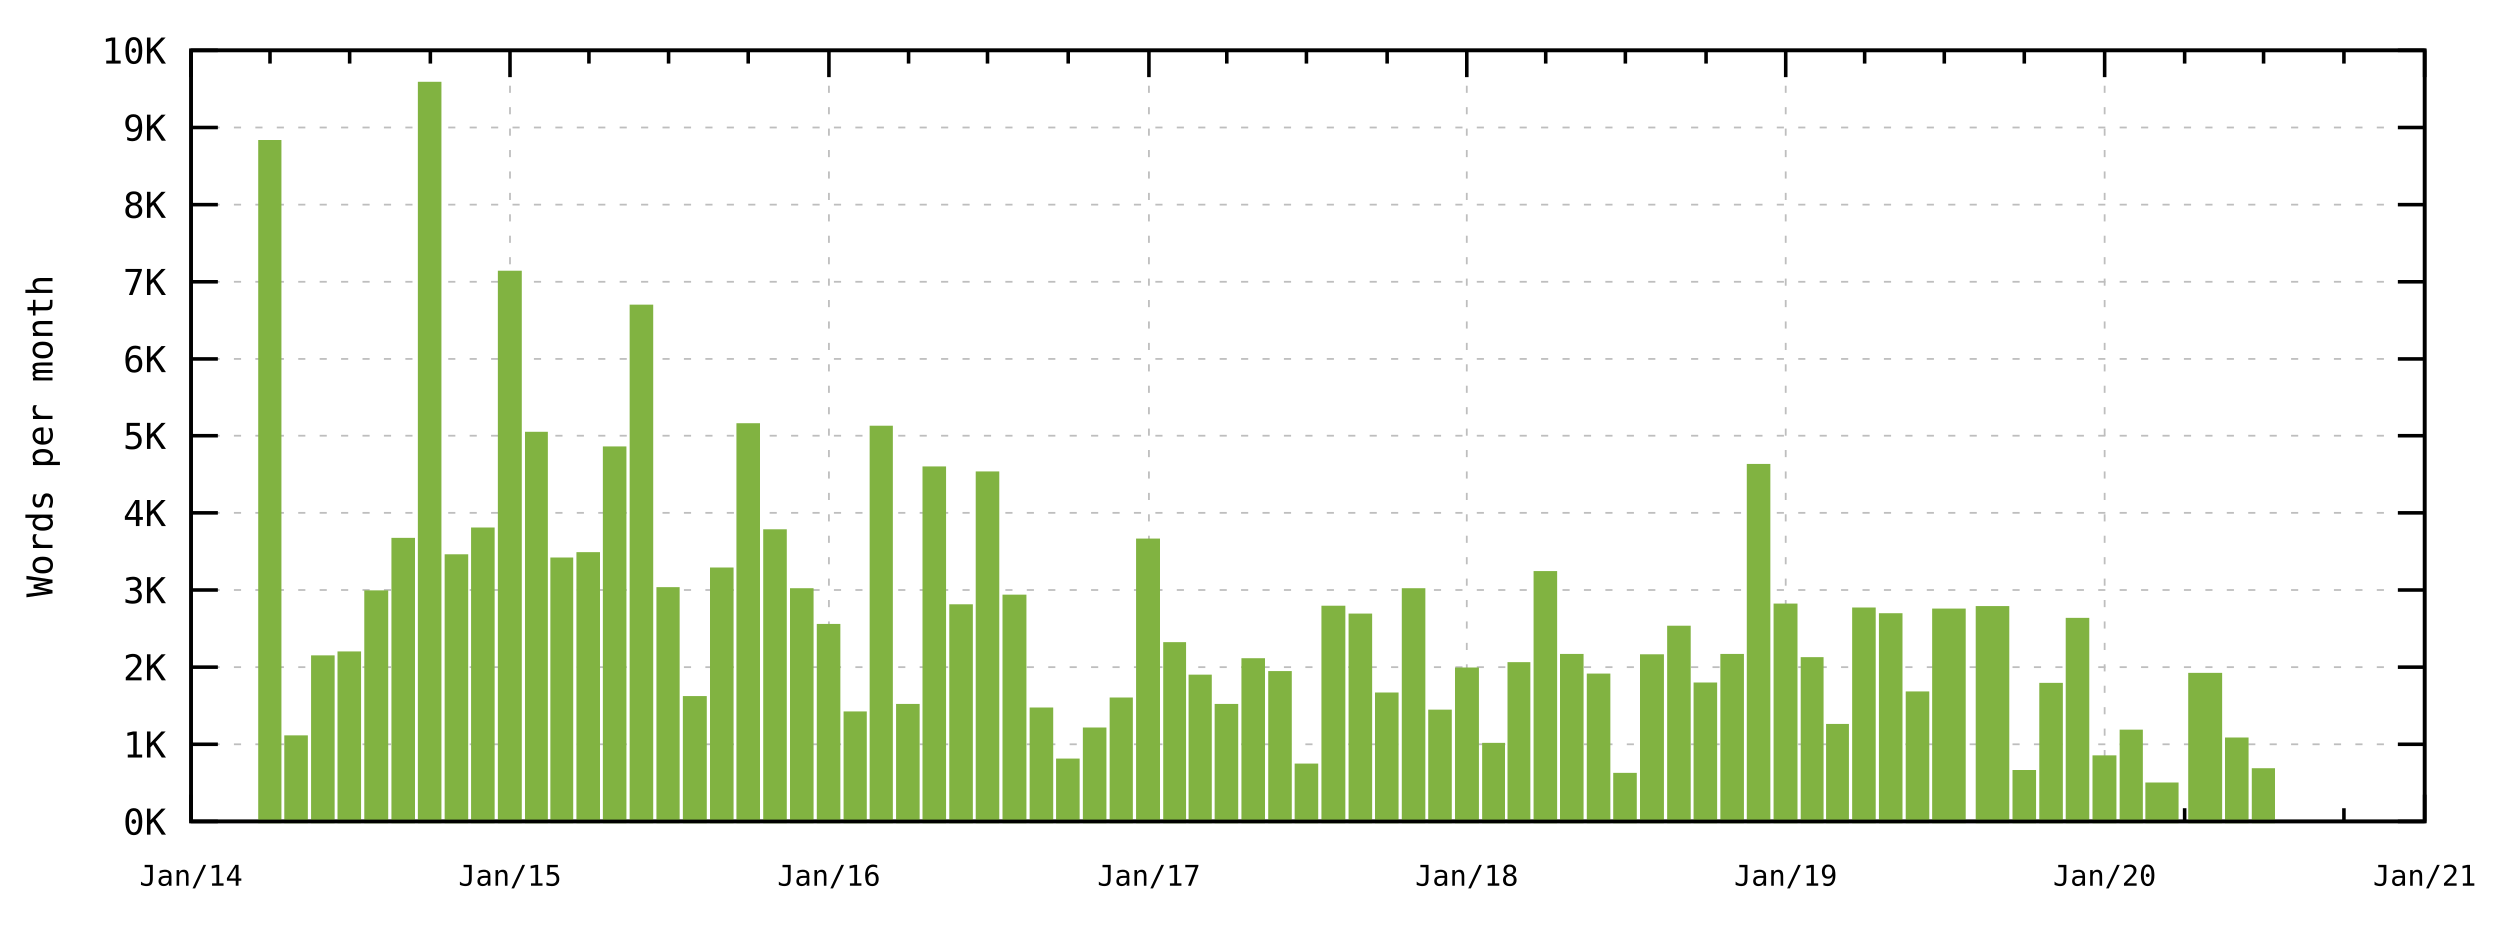
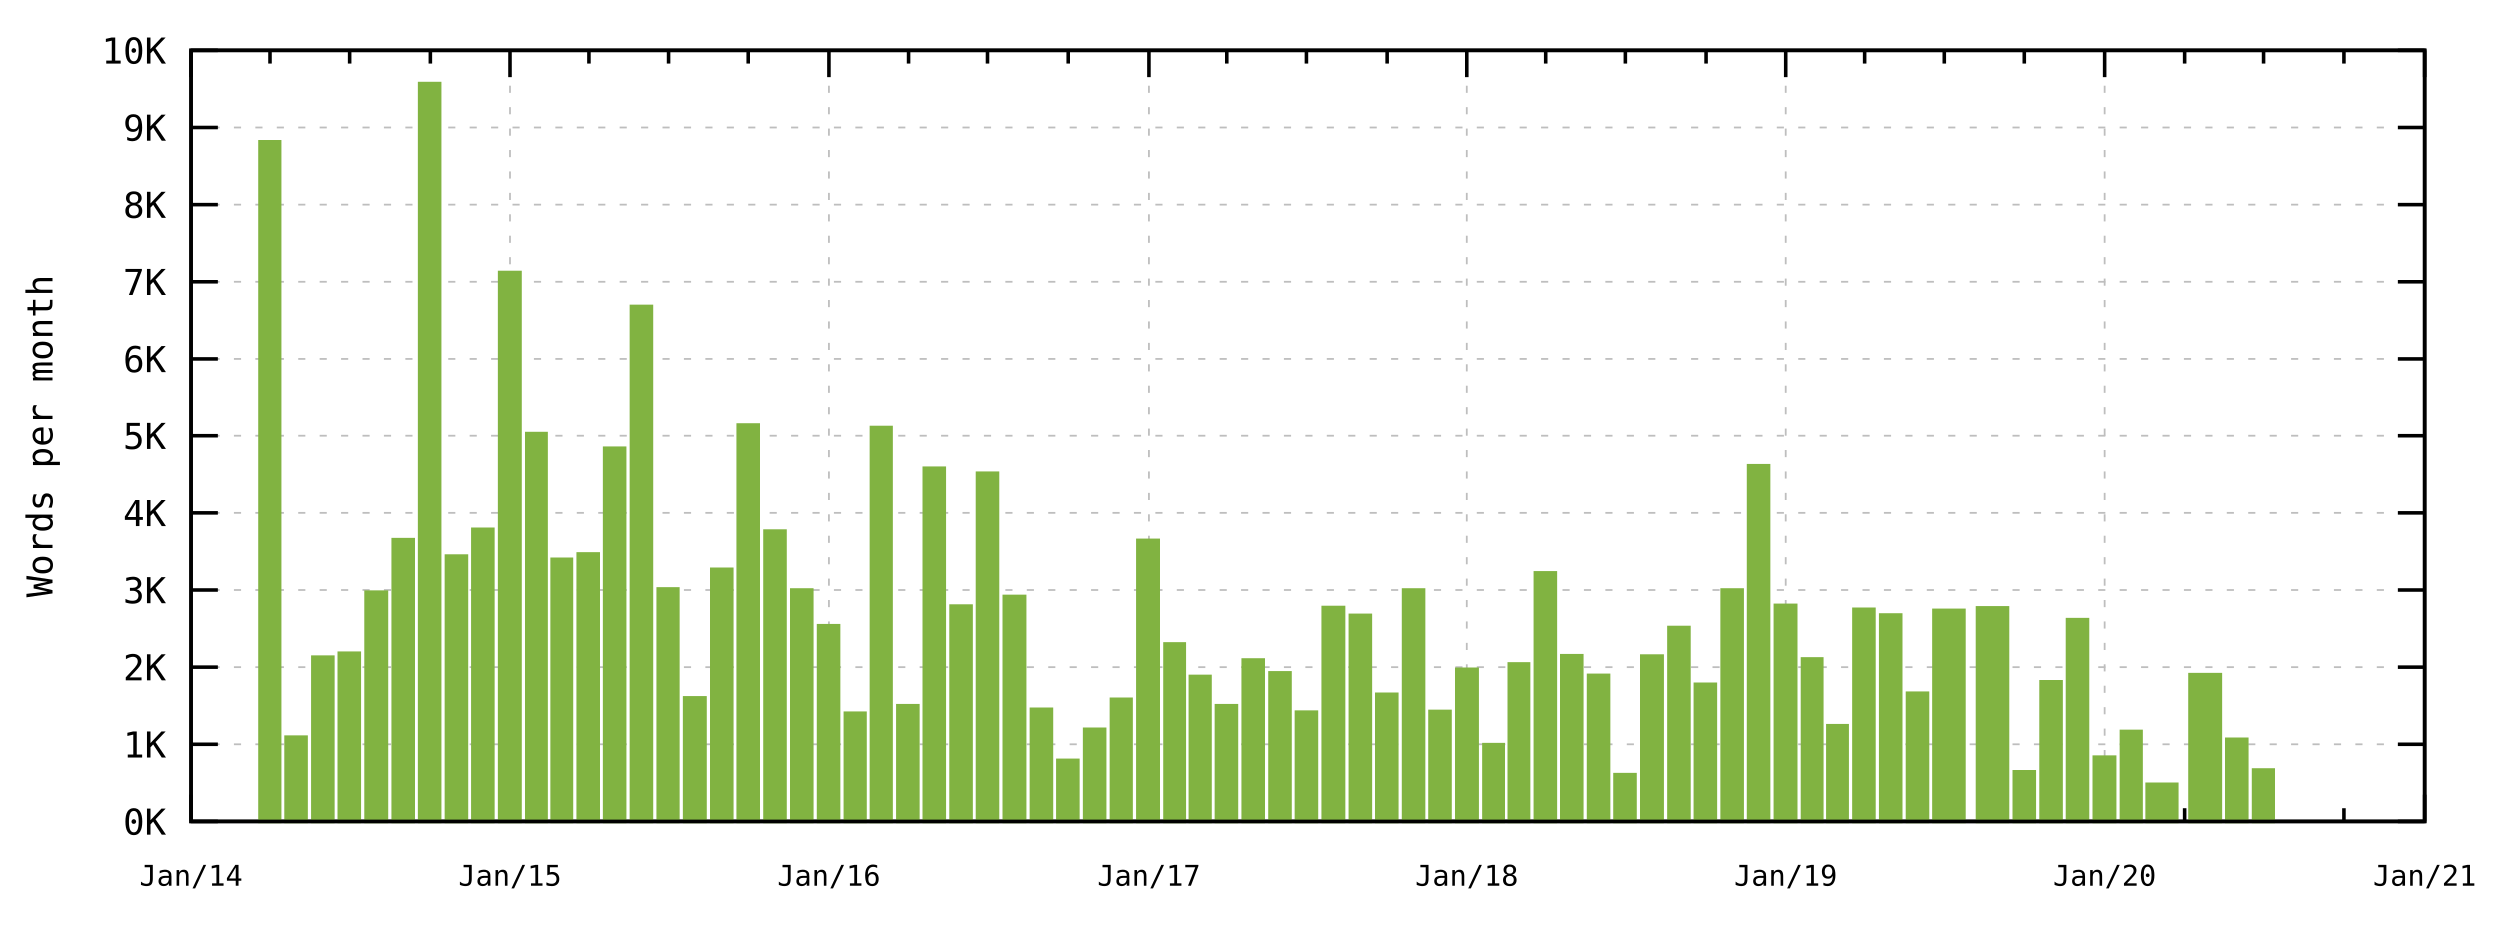
<svg xmlns="http://www.w3.org/2000/svg" xmlns:xlink="http://www.w3.org/1999/xlink" width="700" height="260" viewBox="0 0 700 260">
  <g id="gnuplot_canvas">
    <rect x="0" y="0" width="700" height="260" fill="none" />
    <defs>
      <circle id="gpDot" r="0.5" stroke-width="0.5" />
      <path id="gpPt0" stroke-width="0.267" stroke="currentColor" d="M-1,0 h2 M0,-1 v2" />
      <path id="gpPt1" stroke-width="0.267" stroke="currentColor" d="M-1,-1 L1,1 M1,-1 L-1,1" />
      <path id="gpPt2" stroke-width="0.267" stroke="currentColor" d="M-1,0 L1,0 M0,-1 L0,1 M-1,-1 L1,1 M-1,1 L1,-1" />
      <rect id="gpPt3" stroke-width="0.267" stroke="currentColor" x="-1" y="-1" width="2" height="2" />
      <rect id="gpPt4" stroke-width="0.267" stroke="currentColor" fill="currentColor" x="-1" y="-1" width="2" height="2" />
      <circle id="gpPt5" stroke-width="0.267" stroke="currentColor" cx="0" cy="0" r="1" />
      <use xlink:href="#gpPt5" id="gpPt6" fill="currentColor" stroke="none" />
      <path id="gpPt7" stroke-width="0.267" stroke="currentColor" d="M0,-1.33 L-1.33,0.67 L1.33,0.67 z" />
      <use xlink:href="#gpPt7" id="gpPt8" fill="currentColor" stroke="none" />
      <use xlink:href="#gpPt7" id="gpPt9" stroke="currentColor" transform="rotate(180)" />
      <use xlink:href="#gpPt9" id="gpPt10" fill="currentColor" stroke="none" />
      <use xlink:href="#gpPt3" id="gpPt11" stroke="currentColor" transform="rotate(45)" />
      <use xlink:href="#gpPt11" id="gpPt12" fill="currentColor" stroke="none" />
      <path id="gpPt13" stroke-width="0.267" stroke="currentColor" d="M0,1.330 L1.265,0.411 L0.782,-1.067 L-0.782,-1.076 L-1.265,0.411 z" />
      <use xlink:href="#gpPt13" id="gpPt14" fill="currentColor" stroke="none" />
      <filter id="textbox" filterUnits="objectBoundingBox" x="0" y="0" height="1" width="1">
        <feFlood flood-color="white" flood-opacity="1" result="bgnd" />
        <feComposite in="SourceGraphic" in2="bgnd" operator="atop" />
      </filter>
      <filter id="greybox" filterUnits="objectBoundingBox" x="0" y="0" height="1" width="1">
        <feFlood flood-color="lightgrey" flood-opacity="1" result="grey" />
        <feComposite in="SourceGraphic" in2="grey" operator="atop" />
      </filter>
    </defs>
    <g fill="none" color="white" stroke="currentColor" stroke-width="1.00" stroke-linecap="butt" stroke-linejoin="miter">
</g>
    <g fill="none" color="black" stroke="currentColor" stroke-width="1.00" stroke-linecap="butt" stroke-linejoin="miter">
</g>
    <g fill="none" color="black" stroke="black" stroke-width="0.50" stroke-linecap="butt" stroke-linejoin="miter">
</g>
    <g fill="none" color="gray" stroke="currentColor" stroke-width="0.50" stroke-linecap="butt" stroke-linejoin="miter">
      <path stroke="rgb(190, 190, 190)" stroke-dasharray="2,4" class="gridline" d="M53.5,230.0 L678.9,230.0  " />
    </g>
    <g fill="none" color="gray" stroke="rgb(190, 190, 190)" stroke-width="1.00" stroke-linecap="butt" stroke-linejoin="miter">
</g>
    <g fill="none" color="black" stroke="currentColor" stroke-width="1.00" stroke-linecap="butt" stroke-linejoin="miter">
      <path stroke="black" d="M53.5,230.0 L61.0,230.0 M678.9,230.0 L671.4,230.0  " />
      <g transform="translate(46.5,233.7)" stroke="none" fill="rgb(0,0,0)" font-family="monospace" font-size="10.00" text-anchor="end">
        <text>
          <tspan font-family="monospace">0K</tspan>
        </text>
      </g>
    </g>
    <g fill="none" color="black" stroke="currentColor" stroke-width="1.00" stroke-linecap="butt" stroke-linejoin="miter">
</g>
    <g fill="none" color="black" stroke="black" stroke-width="0.50" stroke-linecap="butt" stroke-linejoin="miter">
</g>
    <g fill="none" color="gray" stroke="currentColor" stroke-width="0.50" stroke-linecap="butt" stroke-linejoin="miter">
      <path stroke="rgb(190, 190, 190)" stroke-dasharray="2,4" class="gridline" d="M53.5,208.4 L678.9,208.4  " />
    </g>
    <g fill="none" color="gray" stroke="rgb(190, 190, 190)" stroke-width="1.00" stroke-linecap="butt" stroke-linejoin="miter">
</g>
    <g fill="none" color="black" stroke="currentColor" stroke-width="1.00" stroke-linecap="butt" stroke-linejoin="miter">
      <path stroke="black" d="M53.5,208.4 L61.0,208.4 M678.9,208.4 L671.4,208.4  " />
      <g transform="translate(46.5,212.1)" stroke="none" fill="rgb(0,0,0)" font-family="monospace" font-size="10.00" text-anchor="end">
        <text>
          <tspan font-family="monospace">1K</tspan>
        </text>
      </g>
    </g>
    <g fill="none" color="black" stroke="currentColor" stroke-width="1.00" stroke-linecap="butt" stroke-linejoin="miter">
</g>
    <g fill="none" color="black" stroke="black" stroke-width="0.50" stroke-linecap="butt" stroke-linejoin="miter">
</g>
    <g fill="none" color="gray" stroke="currentColor" stroke-width="0.50" stroke-linecap="butt" stroke-linejoin="miter">
      <path stroke="rgb(190, 190, 190)" stroke-dasharray="2,4" class="gridline" d="M53.5,186.8 L678.9,186.8  " />
    </g>
    <g fill="none" color="gray" stroke="rgb(190, 190, 190)" stroke-width="1.00" stroke-linecap="butt" stroke-linejoin="miter">
</g>
    <g fill="none" color="black" stroke="currentColor" stroke-width="1.00" stroke-linecap="butt" stroke-linejoin="miter">
      <path stroke="black" d="M53.5,186.8 L61.0,186.8 M678.9,186.8 L671.4,186.8  " />
      <g transform="translate(46.5,190.5)" stroke="none" fill="rgb(0,0,0)" font-family="monospace" font-size="10.00" text-anchor="end">
        <text>
          <tspan font-family="monospace">2K</tspan>
        </text>
      </g>
    </g>
    <g fill="none" color="black" stroke="currentColor" stroke-width="1.00" stroke-linecap="butt" stroke-linejoin="miter">
</g>
    <g fill="none" color="black" stroke="black" stroke-width="0.50" stroke-linecap="butt" stroke-linejoin="miter">
</g>
    <g fill="none" color="gray" stroke="currentColor" stroke-width="0.50" stroke-linecap="butt" stroke-linejoin="miter">
      <path stroke="rgb(190, 190, 190)" stroke-dasharray="2,4" class="gridline" d="M53.5,165.2 L678.9,165.2  " />
    </g>
    <g fill="none" color="gray" stroke="rgb(190, 190, 190)" stroke-width="1.00" stroke-linecap="butt" stroke-linejoin="miter">
</g>
    <g fill="none" color="black" stroke="currentColor" stroke-width="1.00" stroke-linecap="butt" stroke-linejoin="miter">
      <path stroke="black" d="M53.5,165.2 L61.0,165.2 M678.9,165.2 L671.4,165.2  " />
      <g transform="translate(46.5,168.9)" stroke="none" fill="rgb(0,0,0)" font-family="monospace" font-size="10.00" text-anchor="end">
        <text>
          <tspan font-family="monospace">3K</tspan>
        </text>
      </g>
    </g>
    <g fill="none" color="black" stroke="currentColor" stroke-width="1.00" stroke-linecap="butt" stroke-linejoin="miter">
</g>
    <g fill="none" color="black" stroke="black" stroke-width="0.50" stroke-linecap="butt" stroke-linejoin="miter">
</g>
    <g fill="none" color="gray" stroke="currentColor" stroke-width="0.50" stroke-linecap="butt" stroke-linejoin="miter">
      <path stroke="rgb(190, 190, 190)" stroke-dasharray="2,4" class="gridline" d="M53.5,143.6 L678.9,143.6  " />
    </g>
    <g fill="none" color="gray" stroke="rgb(190, 190, 190)" stroke-width="1.00" stroke-linecap="butt" stroke-linejoin="miter">
</g>
    <g fill="none" color="black" stroke="currentColor" stroke-width="1.00" stroke-linecap="butt" stroke-linejoin="miter">
      <path stroke="black" d="M53.5,143.6 L61.0,143.6 M678.9,143.6 L671.4,143.6  " />
      <g transform="translate(46.5,147.3)" stroke="none" fill="rgb(0,0,0)" font-family="monospace" font-size="10.00" text-anchor="end">
        <text>
          <tspan font-family="monospace">4K</tspan>
        </text>
      </g>
    </g>
    <g fill="none" color="black" stroke="currentColor" stroke-width="1.00" stroke-linecap="butt" stroke-linejoin="miter">
</g>
    <g fill="none" color="black" stroke="black" stroke-width="0.50" stroke-linecap="butt" stroke-linejoin="miter">
</g>
    <g fill="none" color="gray" stroke="currentColor" stroke-width="0.50" stroke-linecap="butt" stroke-linejoin="miter">
      <path stroke="rgb(190, 190, 190)" stroke-dasharray="2,4" class="gridline" d="M53.5,122.0 L678.9,122.0  " />
    </g>
    <g fill="none" color="gray" stroke="rgb(190, 190, 190)" stroke-width="1.00" stroke-linecap="butt" stroke-linejoin="miter">
</g>
    <g fill="none" color="black" stroke="currentColor" stroke-width="1.00" stroke-linecap="butt" stroke-linejoin="miter">
      <path stroke="black" d="M53.5,122.0 L61.0,122.0 M678.9,122.0 L671.4,122.0  " />
      <g transform="translate(46.5,125.7)" stroke="none" fill="rgb(0,0,0)" font-family="monospace" font-size="10.00" text-anchor="end">
        <text>
          <tspan font-family="monospace">5K</tspan>
        </text>
      </g>
    </g>
    <g fill="none" color="black" stroke="currentColor" stroke-width="1.00" stroke-linecap="butt" stroke-linejoin="miter">
</g>
    <g fill="none" color="black" stroke="black" stroke-width="0.50" stroke-linecap="butt" stroke-linejoin="miter">
</g>
    <g fill="none" color="gray" stroke="currentColor" stroke-width="0.50" stroke-linecap="butt" stroke-linejoin="miter">
      <path stroke="rgb(190, 190, 190)" stroke-dasharray="2,4" class="gridline" d="M53.5,100.5 L678.9,100.5  " />
    </g>
    <g fill="none" color="gray" stroke="rgb(190, 190, 190)" stroke-width="1.00" stroke-linecap="butt" stroke-linejoin="miter">
</g>
    <g fill="none" color="black" stroke="currentColor" stroke-width="1.00" stroke-linecap="butt" stroke-linejoin="miter">
      <path stroke="black" d="M53.5,100.5 L61.0,100.5 M678.9,100.5 L671.4,100.5  " />
      <g transform="translate(46.5,104.2)" stroke="none" fill="rgb(0,0,0)" font-family="monospace" font-size="10.00" text-anchor="end">
        <text>
          <tspan font-family="monospace">6K</tspan>
        </text>
      </g>
    </g>
    <g fill="none" color="black" stroke="currentColor" stroke-width="1.00" stroke-linecap="butt" stroke-linejoin="miter">
</g>
    <g fill="none" color="black" stroke="black" stroke-width="0.50" stroke-linecap="butt" stroke-linejoin="miter">
</g>
    <g fill="none" color="gray" stroke="currentColor" stroke-width="0.50" stroke-linecap="butt" stroke-linejoin="miter">
      <path stroke="rgb(190, 190, 190)" stroke-dasharray="2,4" class="gridline" d="M53.5,78.9 L678.9,78.9  " />
    </g>
    <g fill="none" color="gray" stroke="rgb(190, 190, 190)" stroke-width="1.00" stroke-linecap="butt" stroke-linejoin="miter">
</g>
    <g fill="none" color="black" stroke="currentColor" stroke-width="1.00" stroke-linecap="butt" stroke-linejoin="miter">
      <path stroke="black" d="M53.5,78.9 L61.0,78.9 M678.9,78.9 L671.4,78.9  " />
      <g transform="translate(46.5,82.6)" stroke="none" fill="rgb(0,0,0)" font-family="monospace" font-size="10.00" text-anchor="end">
        <text>
          <tspan font-family="monospace">7K</tspan>
        </text>
      </g>
    </g>
    <g fill="none" color="black" stroke="currentColor" stroke-width="1.00" stroke-linecap="butt" stroke-linejoin="miter">
</g>
    <g fill="none" color="black" stroke="black" stroke-width="0.50" stroke-linecap="butt" stroke-linejoin="miter">
</g>
    <g fill="none" color="gray" stroke="currentColor" stroke-width="0.50" stroke-linecap="butt" stroke-linejoin="miter">
      <path stroke="rgb(190, 190, 190)" stroke-dasharray="2,4" class="gridline" d="M53.5,57.3 L678.9,57.3  " />
    </g>
    <g fill="none" color="gray" stroke="rgb(190, 190, 190)" stroke-width="1.00" stroke-linecap="butt" stroke-linejoin="miter">
</g>
    <g fill="none" color="black" stroke="currentColor" stroke-width="1.00" stroke-linecap="butt" stroke-linejoin="miter">
      <path stroke="black" d="M53.5,57.3 L61.0,57.3 M678.9,57.3 L671.4,57.3  " />
      <g transform="translate(46.5,61.0)" stroke="none" fill="rgb(0,0,0)" font-family="monospace" font-size="10.00" text-anchor="end">
        <text>
          <tspan font-family="monospace">8K</tspan>
        </text>
      </g>
    </g>
    <g fill="none" color="black" stroke="currentColor" stroke-width="1.00" stroke-linecap="butt" stroke-linejoin="miter">
</g>
    <g fill="none" color="black" stroke="black" stroke-width="0.50" stroke-linecap="butt" stroke-linejoin="miter">
</g>
    <g fill="none" color="gray" stroke="currentColor" stroke-width="0.50" stroke-linecap="butt" stroke-linejoin="miter">
      <path stroke="rgb(190, 190, 190)" stroke-dasharray="2,4" class="gridline" d="M53.5,35.7 L678.9,35.7  " />
    </g>
    <g fill="none" color="gray" stroke="rgb(190, 190, 190)" stroke-width="1.00" stroke-linecap="butt" stroke-linejoin="miter">
</g>
    <g fill="none" color="black" stroke="currentColor" stroke-width="1.00" stroke-linecap="butt" stroke-linejoin="miter">
      <path stroke="black" d="M53.5,35.7 L61.0,35.7 M678.9,35.7 L671.4,35.7  " />
      <g transform="translate(46.5,39.4)" stroke="none" fill="rgb(0,0,0)" font-family="monospace" font-size="10.00" text-anchor="end">
        <text>
          <tspan font-family="monospace">9K</tspan>
        </text>
      </g>
    </g>
    <g fill="none" color="black" stroke="currentColor" stroke-width="1.00" stroke-linecap="butt" stroke-linejoin="miter">
</g>
    <g fill="none" color="black" stroke="black" stroke-width="0.50" stroke-linecap="butt" stroke-linejoin="miter">
</g>
    <g fill="none" color="gray" stroke="currentColor" stroke-width="0.50" stroke-linecap="butt" stroke-linejoin="miter">
      <path stroke="rgb(190, 190, 190)" stroke-dasharray="2,4" class="gridline" d="M53.5,14.1 L678.9,14.1  " />
    </g>
    <g fill="none" color="gray" stroke="rgb(190, 190, 190)" stroke-width="1.00" stroke-linecap="butt" stroke-linejoin="miter">
</g>
    <g fill="none" color="black" stroke="currentColor" stroke-width="1.00" stroke-linecap="butt" stroke-linejoin="miter">
      <path stroke="black" d="M53.5,14.1 L61.0,14.1 M678.9,14.1 L671.4,14.1  " />
      <g transform="translate(46.5,17.8)" stroke="none" fill="rgb(0,0,0)" font-family="monospace" font-size="10.00" text-anchor="end">
        <text>
          <tspan font-family="monospace">10K</tspan>
        </text>
      </g>
    </g>
    <g fill="none" color="black" stroke="currentColor" stroke-width="1.00" stroke-linecap="butt" stroke-linejoin="miter">
</g>
    <g fill="none" color="black" stroke="black" stroke-width="0.50" stroke-linecap="butt" stroke-linejoin="miter">
</g>
    <g fill="none" color="gray" stroke="currentColor" stroke-width="0.50" stroke-linecap="butt" stroke-linejoin="miter">
      <path stroke="rgb(190, 190, 190)" stroke-dasharray="2,4" class="gridline" d="M53.5,230.0 L53.5,14.1  " />
    </g>
    <g fill="none" color="gray" stroke="rgb(190, 190, 190)" stroke-width="1.00" stroke-linecap="butt" stroke-linejoin="miter">
</g>
    <g fill="none" color="black" stroke="currentColor" stroke-width="1.00" stroke-linecap="butt" stroke-linejoin="miter">
      <path stroke="black" d="M53.5,230.0 L53.5,222.5 M53.5,14.1 L53.5,21.6  " />
      <g transform="translate(53.5,248.0)" stroke="none" fill="rgb(0,0,0)" font-family="monospace" font-size="8.00" text-anchor="middle">
        <text>
          <tspan font-family="monospace">Jan/14</tspan>
        </text>
      </g>
    </g>
    <g fill="none" color="black" stroke="currentColor" stroke-width="1.00" stroke-linecap="butt" stroke-linejoin="miter">
      <path stroke="black" d="M75.6,230.0 L75.6,226.3 M75.6,14.1 L75.6,17.8 M97.9,230.0 L97.9,226.3 M97.9,14.1 L97.9,17.8   M120.5,230.0 L120.5,226.3 M120.5,14.1 L120.5,17.8  " />
    </g>
    <g fill="none" color="black" stroke="black" stroke-width="0.50" stroke-linecap="butt" stroke-linejoin="miter">
</g>
    <g fill="none" color="gray" stroke="currentColor" stroke-width="0.50" stroke-linecap="butt" stroke-linejoin="miter">
      <path stroke="rgb(190, 190, 190)" stroke-dasharray="2,4" class="gridline" d="M142.8,230.0 L142.8,14.1  " />
    </g>
    <g fill="none" color="gray" stroke="rgb(190, 190, 190)" stroke-width="1.00" stroke-linecap="butt" stroke-linejoin="miter">
</g>
    <g fill="none" color="black" stroke="currentColor" stroke-width="1.00" stroke-linecap="butt" stroke-linejoin="miter">
      <path stroke="black" d="M142.8,230.0 L142.8,222.5 M142.8,14.1 L142.8,21.6  " />
      <g transform="translate(142.8,248.0)" stroke="none" fill="rgb(0,0,0)" font-family="monospace" font-size="8.00" text-anchor="middle">
        <text>
          <tspan font-family="monospace">Jan/15</tspan>
        </text>
      </g>
    </g>
    <g fill="none" color="black" stroke="currentColor" stroke-width="1.00" stroke-linecap="butt" stroke-linejoin="miter">
      <path stroke="black" d="M164.9,230.0 L164.9,226.3 M164.9,14.1 L164.9,17.8 M187.2,230.0 L187.2,226.3 M187.2,14.1 L187.2,17.8   M209.5,230.0 L209.5,226.3 M209.5,14.1 L209.5,17.8  " />
    </g>
    <g fill="none" color="black" stroke="black" stroke-width="0.50" stroke-linecap="butt" stroke-linejoin="miter">
</g>
    <g fill="none" color="gray" stroke="currentColor" stroke-width="0.50" stroke-linecap="butt" stroke-linejoin="miter">
      <path stroke="rgb(190, 190, 190)" stroke-dasharray="2,4" class="gridline" d="M232.1,230.0 L232.1,14.1  " />
    </g>
    <g fill="none" color="gray" stroke="rgb(190, 190, 190)" stroke-width="1.00" stroke-linecap="butt" stroke-linejoin="miter">
</g>
    <g fill="none" color="black" stroke="currentColor" stroke-width="1.00" stroke-linecap="butt" stroke-linejoin="miter">
      <path stroke="black" d="M232.1,230.0 L232.1,222.5 M232.1,14.1 L232.1,21.6  " />
      <g transform="translate(232.1,248.0)" stroke="none" fill="rgb(0,0,0)" font-family="monospace" font-size="8.00" text-anchor="middle">
        <text>
          <tspan font-family="monospace">Jan/16</tspan>
        </text>
      </g>
    </g>
    <g fill="none" color="black" stroke="currentColor" stroke-width="1.00" stroke-linecap="butt" stroke-linejoin="miter">
      <path stroke="black" d="M254.4,230.0 L254.4,226.3 M254.4,14.1 L254.4,17.8 M276.5,230.0 L276.5,226.3 M276.5,14.1 L276.5,17.8   M299.1,230.0 L299.1,226.3 M299.1,14.1 L299.1,17.8  " />
    </g>
    <g fill="none" color="black" stroke="black" stroke-width="0.50" stroke-linecap="butt" stroke-linejoin="miter">
</g>
    <g fill="none" color="gray" stroke="currentColor" stroke-width="0.50" stroke-linecap="butt" stroke-linejoin="miter">
      <path stroke="rgb(190, 190, 190)" stroke-dasharray="2,4" class="gridline" d="M321.7,230.0 L321.7,14.1  " />
    </g>
    <g fill="none" color="gray" stroke="rgb(190, 190, 190)" stroke-width="1.00" stroke-linecap="butt" stroke-linejoin="miter">
</g>
    <g fill="none" color="black" stroke="currentColor" stroke-width="1.00" stroke-linecap="butt" stroke-linejoin="miter">
      <path stroke="black" d="M321.7,230.0 L321.7,222.5 M321.7,14.1 L321.7,21.6  " />
      <g transform="translate(321.7,248.0)" stroke="none" fill="rgb(0,0,0)" font-family="monospace" font-size="8.00" text-anchor="middle">
        <text>
          <tspan font-family="monospace">Jan/17</tspan>
        </text>
      </g>
    </g>
    <g fill="none" color="black" stroke="currentColor" stroke-width="1.00" stroke-linecap="butt" stroke-linejoin="miter">
      <path stroke="black" d="M343.5,230.0 L343.5,226.3 M343.5,14.1 L343.5,17.8 M365.8,230.0 L365.8,226.3 M365.8,14.1 L365.8,17.8   M388.4,230.0 L388.4,226.3 M388.4,14.1 L388.4,17.8  " />
    </g>
    <g fill="none" color="black" stroke="black" stroke-width="0.50" stroke-linecap="butt" stroke-linejoin="miter">
</g>
    <g fill="none" color="gray" stroke="currentColor" stroke-width="0.50" stroke-linecap="butt" stroke-linejoin="miter">
      <path stroke="rgb(190, 190, 190)" stroke-dasharray="2,4" class="gridline" d="M410.7,230.0 L410.7,14.1  " />
    </g>
    <g fill="none" color="gray" stroke="rgb(190, 190, 190)" stroke-width="1.00" stroke-linecap="butt" stroke-linejoin="miter">
</g>
    <g fill="none" color="black" stroke="currentColor" stroke-width="1.00" stroke-linecap="butt" stroke-linejoin="miter">
      <path stroke="black" d="M410.7,230.0 L410.7,222.5 M410.7,14.1 L410.7,21.6  " />
      <g transform="translate(410.7,248.0)" stroke="none" fill="rgb(0,0,0)" font-family="monospace" font-size="8.00" text-anchor="middle">
        <text>
          <tspan font-family="monospace">Jan/18</tspan>
        </text>
      </g>
    </g>
    <g fill="none" color="black" stroke="currentColor" stroke-width="1.00" stroke-linecap="butt" stroke-linejoin="miter">
      <path stroke="black" d="M432.8,230.0 L432.8,226.3 M432.8,14.1 L432.8,17.8 M455.1,230.0 L455.1,226.3 M455.1,14.1 L455.1,17.8   M477.7,230.0 L477.7,226.3 M477.7,14.1 L477.7,17.8  " />
    </g>
    <g fill="none" color="black" stroke="black" stroke-width="0.50" stroke-linecap="butt" stroke-linejoin="miter">
</g>
    <g fill="none" color="gray" stroke="currentColor" stroke-width="0.50" stroke-linecap="butt" stroke-linejoin="miter">
      <path stroke="rgb(190, 190, 190)" stroke-dasharray="2,4" class="gridline" d="M500.0,230.0 L500.0,14.1  " />
    </g>
    <g fill="none" color="gray" stroke="rgb(190, 190, 190)" stroke-width="1.00" stroke-linecap="butt" stroke-linejoin="miter">
</g>
    <g fill="none" color="black" stroke="currentColor" stroke-width="1.00" stroke-linecap="butt" stroke-linejoin="miter">
      <path stroke="black" d="M500.0,230.0 L500.0,222.5 M500.0,14.1 L500.0,21.6  " />
      <g transform="translate(500.0,248.0)" stroke="none" fill="rgb(0,0,0)" font-family="monospace" font-size="8.00" text-anchor="middle">
        <text>
          <tspan font-family="monospace">Jan/19</tspan>
        </text>
      </g>
    </g>
    <g fill="none" color="black" stroke="currentColor" stroke-width="1.00" stroke-linecap="butt" stroke-linejoin="miter">
      <path stroke="black" d="M522.1,230.0 L522.1,226.3 M522.1,14.1 L522.1,17.8 M544.4,230.0 L544.4,226.3 M544.4,14.1 L544.4,17.8   M566.8,230.0 L566.8,226.3 M566.8,14.1 L566.8,17.8  " />
    </g>
    <g fill="none" color="black" stroke="black" stroke-width="0.50" stroke-linecap="butt" stroke-linejoin="miter">
</g>
    <g fill="none" color="gray" stroke="currentColor" stroke-width="0.50" stroke-linecap="butt" stroke-linejoin="miter">
      <path stroke="rgb(190, 190, 190)" stroke-dasharray="2,4" class="gridline" d="M589.3,230.0 L589.3,14.1  " />
    </g>
    <g fill="none" color="gray" stroke="rgb(190, 190, 190)" stroke-width="1.00" stroke-linecap="butt" stroke-linejoin="miter">
</g>
    <g fill="none" color="black" stroke="currentColor" stroke-width="1.00" stroke-linecap="butt" stroke-linejoin="miter">
      <path stroke="black" d="M589.3,230.0 L589.3,222.5 M589.3,14.1 L589.3,21.6  " />
      <g transform="translate(589.3,248.0)" stroke="none" fill="rgb(0,0,0)" font-family="monospace" font-size="8.00" text-anchor="middle">
        <text>
          <tspan font-family="monospace">Jan/20</tspan>
        </text>
      </g>
    </g>
    <g fill="none" color="black" stroke="currentColor" stroke-width="1.00" stroke-linecap="butt" stroke-linejoin="miter">
      <path stroke="black" d="M611.7,230.0 L611.7,226.3 M611.7,14.1 L611.7,17.8 M633.8,230.0 L633.8,226.3 M633.8,14.1 L633.8,17.8   M656.3,230.0 L656.3,226.3 M656.3,14.1 L656.3,17.8  " />
    </g>
    <g fill="none" color="black" stroke="black" stroke-width="0.50" stroke-linecap="butt" stroke-linejoin="miter">
</g>
    <g fill="none" color="gray" stroke="currentColor" stroke-width="0.50" stroke-linecap="butt" stroke-linejoin="miter">
      <path stroke="rgb(190, 190, 190)" stroke-dasharray="2,4" class="gridline" d="M678.9,230.0 L678.9,14.1  " />
    </g>
    <g fill="none" color="gray" stroke="rgb(190, 190, 190)" stroke-width="1.00" stroke-linecap="butt" stroke-linejoin="miter">
</g>
    <g fill="none" color="black" stroke="currentColor" stroke-width="1.00" stroke-linecap="butt" stroke-linejoin="miter">
      <path stroke="black" d="M678.9,230.0 L678.9,222.5 M678.9,14.1 L678.9,21.6  " />
      <g transform="translate(678.9,248.0)" stroke="none" fill="rgb(0,0,0)" font-family="monospace" font-size="8.00" text-anchor="middle">
        <text>
          <tspan font-family="monospace">Jan/21</tspan>
        </text>
      </g>
    </g>
    <g fill="none" color="black" stroke="currentColor" stroke-width="1.00" stroke-linecap="butt" stroke-linejoin="miter">
</g>
    <g fill="none" color="black" stroke="currentColor" stroke-width="1.00" stroke-linecap="butt" stroke-linejoin="miter">
      <path stroke="black" d="M53.5,14.1 L53.5,230.0 L678.9,230.0 L678.9,14.1 L53.5,14.1 Z  " />
    </g>
    <g fill="none" color="black" stroke="currentColor" stroke-width="1.00" stroke-linecap="butt" stroke-linejoin="miter">
      <g transform="translate(14.7,122.1) rotate(270)" stroke="none" fill="rgb(0,0,0)" font-family="monospace" font-size="10.00" text-anchor="middle">
        <text>
          <tspan font-family="monospace">Words per month</tspan>
        </text>
      </g>
    </g>
    <g fill="none" color="black" stroke="currentColor" stroke-width="1.00" stroke-linecap="butt" stroke-linejoin="miter">
</g>
    <g id="gnuplot_plot_1">
      <g fill="none" color="black" stroke="currentColor" stroke-width="1.00" stroke-linecap="butt" stroke-linejoin="miter">
        <g stroke="none" shape-rendering="crispEdges">
          <polygon fill="rgb(129, 179,  65)" points="72.8,230.0 78.4,230.0 78.4,39.6 72.8,39.6 " />
        </g>
        <path stroke="rgb(129, 179,  65)" d="M72.8,230.0 L72.8,39.7 L78.3,39.7 L78.3,230.0 L72.8,230.0 Z  " />
        <g stroke="none" shape-rendering="crispEdges">
          <polygon fill="rgb(129, 179,  65)" points="80.1,230.0 85.8,230.0 85.8,206.3 80.1,206.3 " />
        </g>
        <path stroke="rgb(129, 179,  65)" d="M80.1,230.0 L80.1,206.4 L85.7,206.4 L85.7,230.0 L80.1,230.0 Z  " />
        <g stroke="none" shape-rendering="crispEdges">
          <polygon fill="rgb(129, 179,  65)" points="87.6,230.0 93.3,230.0 93.3,183.9 87.6,183.9 " />
        </g>
        <path stroke="rgb(129, 179,  65)" d="M87.6,230.0 L87.6,184.0 L93.2,184.0 L93.2,230.0 L87.6,230.0 Z  " />
        <g stroke="none" shape-rendering="crispEdges">
          <polygon fill="rgb(129, 179,  65)" points="95.0,230.0 100.7,230.0 100.7,182.8 95.0,182.8 " />
        </g>
        <path stroke="rgb(129, 179,  65)" d="M95.0,230.0 L95.0,182.9 L100.6,182.9 L100.6,230.0 L95.0,230.0 Z  " />
        <g stroke="none" shape-rendering="crispEdges">
          <polygon fill="rgb(129, 179,  65)" points="102.5,230.0 108.3,230.0 108.3,165.7 102.5,165.7 " />
        </g>
        <path stroke="rgb(129, 179,  65)" d="M102.5,230.0 L102.5,165.8 L108.2,165.8 L108.2,230.0 L102.5,230.0 Z  " />
        <g stroke="none" shape-rendering="crispEdges">
          <polygon fill="rgb(129, 179,  65)" points="110.1,230.0 115.8,230.0 115.8,151.0 110.1,151.0 " />
        </g>
        <path stroke="rgb(129, 179,  65)" d="M110.1,230.0 L110.1,151.1 L115.7,151.1 L115.7,230.0 L110.1,230.0 Z  " />
        <g stroke="none" shape-rendering="crispEdges">
          <polygon fill="rgb(129, 179,  65)" points="117.5,230.0 123.2,230.0 123.2,23.3 117.5,23.3 " />
        </g>
        <path stroke="rgb(129, 179,  65)" d="M117.5,230.0 L117.5,23.4 L123.1,23.4 L123.1,230.0 L117.5,230.0 Z  " />
        <g stroke="none" shape-rendering="crispEdges">
          <polygon fill="rgb(129, 179,  65)" points="125.0,230.0 130.7,230.0 130.7,155.6 125.0,155.6 " />
        </g>
        <path stroke="rgb(129, 179,  65)" d="M125.0,230.0 L125.0,155.7 L130.6,155.7 L130.6,230.0 L125.0,230.0 Z  " />
        <g stroke="none" shape-rendering="crispEdges">
          <polygon fill="rgb(129, 179,  65)" points="132.4,230.0 138.1,230.0 138.1,148.1 132.4,148.1 " />
        </g>
        <path stroke="rgb(129, 179,  65)" d="M132.4,230.0 L132.4,148.2 L138.0,148.2 L138.0,230.0 L132.4,230.0 Z  " />
        <g stroke="none" shape-rendering="crispEdges">
          <polygon fill="rgb(129, 179,  65)" points="139.9,230.0 145.7,230.0 145.7,76.2 139.9,76.2 " />
        </g>
        <path stroke="rgb(129, 179,  65)" d="M139.9,230.0 L139.9,76.3 L145.6,76.3 L145.6,230.0 L139.9,230.0 Z  " />
        <g stroke="none" shape-rendering="crispEdges">
          <polygon fill="rgb(129, 179,  65)" points="147.5,230.0 153.0,230.0 153.0,121.3 147.5,121.3 " />
        </g>
        <path stroke="rgb(129, 179,  65)" d="M147.5,230.0 L147.5,121.4 L152.9,121.4 L152.9,230.0 L147.5,230.0 Z  " />
        <g stroke="none" shape-rendering="crispEdges">
          <polygon fill="rgb(129, 179,  65)" points="154.6,230.0 160.1,230.0 160.1,156.5 154.6,156.5 " />
        </g>
        <path stroke="rgb(129, 179,  65)" d="M154.6,230.0 L154.6,156.6 L160.0,156.6 L160.0,230.0 L154.6,230.0 Z  " />
        <g stroke="none" shape-rendering="crispEdges">
          <polygon fill="rgb(129, 179,  65)" points="161.9,230.0 167.6,230.0 167.6,155.0 161.9,155.0 " />
        </g>
        <path stroke="rgb(129, 179,  65)" d="M161.9,230.0 L161.9,155.1 L167.5,155.1 L167.5,230.0 L161.9,230.0 Z  " />
        <g stroke="none" shape-rendering="crispEdges">
          <polygon fill="rgb(129, 179,  65)" points="169.3,230.0 175.0,230.0 175.0,125.4 169.3,125.4 " />
        </g>
        <path stroke="rgb(129, 179,  65)" d="M169.3,230.0 L169.3,125.5 L174.9,125.5 L174.9,230.0 L169.3,230.0 Z  " />
        <g stroke="none" shape-rendering="crispEdges">
          <polygon fill="rgb(129, 179,  65)" points="176.8,230.0 182.5,230.0 182.5,85.7 176.8,85.7 " />
        </g>
        <path stroke="rgb(129, 179,  65)" d="M176.8,230.0 L176.8,85.8 L182.4,85.8 L182.4,230.0 L176.8,230.0 Z  " />
        <g stroke="none" shape-rendering="crispEdges">
          <polygon fill="rgb(129, 179,  65)" points="184.3,230.0 189.9,230.0 189.9,164.8 184.3,164.8 " />
        </g>
        <path stroke="rgb(129, 179,  65)" d="M184.3,230.0 L184.3,164.9 L189.8,164.9 L189.8,230.0 L184.3,230.0 Z  " />
        <g stroke="none" shape-rendering="crispEdges">
          <polygon fill="rgb(129, 179,  65)" points="191.7,230.0 197.5,230.0 197.5,195.3 191.7,195.3 " />
        </g>
        <path stroke="rgb(129, 179,  65)" d="M191.7,230.0 L191.7,195.4 L197.4,195.4 L197.4,230.0 L191.7,230.0 Z  " />
        <g stroke="none" shape-rendering="crispEdges">
          <polygon fill="rgb(129, 179,  65)" points="199.3,230.0 205.0,230.0 205.0,159.3 199.3,159.3 " />
        </g>
        <path stroke="rgb(129, 179,  65)" d="M199.3,230.0 L199.3,159.4 L204.9,159.4 L204.9,230.0 L199.3,230.0 Z  " />
        <g stroke="none" shape-rendering="crispEdges">
          <polygon fill="rgb(129, 179,  65)" points="206.7,230.0 212.4,230.0 212.4,118.9 206.7,118.9 " />
        </g>
        <path stroke="rgb(129, 179,  65)" d="M206.7,230.0 L206.7,119.0 L212.3,119.0 L212.3,230.0 L206.7,230.0 Z  " />
        <g stroke="none" shape-rendering="crispEdges">
          <polygon fill="rgb(129, 179,  65)" points="214.2,230.0 219.9,230.0 219.9,148.6 214.2,148.6 " />
        </g>
        <path stroke="rgb(129, 179,  65)" d="M214.2,230.0 L214.2,148.7 L219.8,148.7 L219.8,230.0 L214.2,230.0 Z  " />
        <g stroke="none" shape-rendering="crispEdges">
          <polygon fill="rgb(129, 179,  65)" points="221.7,230.0 227.4,230.0 227.4,165.1 221.7,165.1 " />
        </g>
        <path stroke="rgb(129, 179,  65)" d="M221.7,230.0 L221.7,165.2 L227.3,165.2 L227.3,230.0 L221.7,230.0 Z  " />
        <g stroke="none" shape-rendering="crispEdges">
          <polygon fill="rgb(129, 179,  65)" points="229.2,230.0 234.9,230.0 234.9,175.1 229.2,175.1 " />
        </g>
        <path stroke="rgb(129, 179,  65)" d="M229.2,230.0 L229.2,175.2 L234.8,175.2 L234.8,230.0 L229.2,230.0 Z  " />
        <g stroke="none" shape-rendering="crispEdges">
          <polygon fill="rgb(129, 179,  65)" points="236.7,230.0 242.3,230.0 242.3,199.6 236.7,199.6 " />
        </g>
        <path stroke="rgb(129, 179,  65)" d="M236.7,230.0 L236.7,199.7 L242.2,199.7 L242.2,230.0 L236.7,230.0 Z  " />
        <g stroke="none" shape-rendering="crispEdges">
          <polygon fill="rgb(129, 179,  65)" points="244.0,230.0 249.6,230.0 249.6,119.6 244.0,119.6 " />
        </g>
        <path stroke="rgb(129, 179,  65)" d="M244.0,230.0 L244.0,119.7 L249.5,119.7 L249.5,230.0 L244.0,230.0 Z  " />
        <g stroke="none" shape-rendering="crispEdges">
          <polygon fill="rgb(129, 179,  65)" points="251.4,230.0 257.1,230.0 257.1,197.5 251.4,197.5 " />
        </g>
        <path stroke="rgb(129, 179,  65)" d="M251.4,230.0 L251.4,197.6 L257.0,197.6 L257.0,230.0 L251.4,230.0 Z  " />
        <g stroke="none" shape-rendering="crispEdges">
          <polygon fill="rgb(129, 179,  65)" points="258.8,230.0 264.5,230.0 264.5,131.0 258.8,131.0 " />
        </g>
        <path stroke="rgb(129, 179,  65)" d="M258.8,230.0 L258.8,131.1 L264.4,131.1 L264.4,230.0 L258.8,230.0 Z  " />
        <g stroke="none" shape-rendering="crispEdges">
          <polygon fill="rgb(129, 179,  65)" points="266.3,230.0 272.0,230.0 272.0,169.6 266.3,169.6 " />
        </g>
        <path stroke="rgb(129, 179,  65)" d="M266.3,230.0 L266.3,169.7 L271.9,169.7 L271.9,230.0 L266.3,230.0 Z  " />
        <g stroke="none" shape-rendering="crispEdges">
          <polygon fill="rgb(129, 179,  65)" points="273.7,230.0 279.4,230.0 279.4,132.4 273.7,132.4 " />
        </g>
        <path stroke="rgb(129, 179,  65)" d="M273.7,230.0 L273.7,132.5 L279.3,132.5 L279.3,230.0 L273.7,230.0 Z  " />
        <g stroke="none" shape-rendering="crispEdges">
          <polygon fill="rgb(129, 179,  65)" points="281.2,230.0 287.0,230.0 287.0,166.9 281.2,166.9 " />
        </g>
        <path stroke="rgb(129, 179,  65)" d="M281.2,230.0 L281.2,167.0 L286.9,167.0 L286.9,230.0 L281.2,230.0 Z  " />
        <g stroke="none" shape-rendering="crispEdges">
          <polygon fill="rgb(129, 179,  65)" points="288.8,230.0 294.5,230.0 294.5,198.5 288.8,198.5 " />
        </g>
        <path stroke="rgb(129, 179,  65)" d="M288.8,230.0 L288.8,198.6 L294.4,198.6 L294.4,230.0 L288.8,230.0 Z  " />
        <g stroke="none" shape-rendering="crispEdges">
          <polygon fill="rgb(129, 179,  65)" points="296.2,230.0 301.9,230.0 301.9,212.8 296.2,212.8 " />
        </g>
        <path stroke="rgb(129, 179,  65)" d="M296.2,230.0 L296.2,212.9 L301.8,212.9 L301.8,230.0 L296.2,230.0 Z  " />
        <g stroke="none" shape-rendering="crispEdges">
          <polygon fill="rgb(129, 179,  65)" points="303.7,230.0 309.4,230.0 309.4,204.1 303.7,204.1 " />
        </g>
        <path stroke="rgb(129, 179,  65)" d="M303.7,230.0 L303.7,204.2 L309.3,204.2 L309.3,230.0 L303.7,230.0 Z  " />
        <g stroke="none" shape-rendering="crispEdges">
          <polygon fill="rgb(129, 179,  65)" points="311.2,230.0 316.8,230.0 316.8,195.7 311.2,195.7 " />
        </g>
        <path stroke="rgb(129, 179,  65)" d="M311.2,230.0 L311.2,195.8 L316.7,195.8 L316.7,230.0 L311.2,230.0 Z  " />
        <g stroke="none" shape-rendering="crispEdges">
          <polygon fill="rgb(129, 179,  65)" points="318.6,230.0 324.4,230.0 324.4,151.2 318.6,151.2 " />
        </g>
        <path stroke="rgb(129, 179,  65)" d="M318.6,230.0 L318.6,151.3 L324.3,151.3 L324.3,230.0 L318.6,230.0 Z  " />
        <g stroke="none" shape-rendering="crispEdges">
          <polygon fill="rgb(129, 179,  65)" points="326.2,230.0 331.7,230.0 331.7,180.2 326.2,180.2 " />
        </g>
        <path stroke="rgb(129, 179,  65)" d="M326.2,230.0 L326.2,180.3 L331.6,180.3 L331.6,230.0 L326.2,230.0 Z  " />
        <g stroke="none" shape-rendering="crispEdges">
          <polygon fill="rgb(129, 179,  65)" points="333.3,230.0 338.9,230.0 338.9,189.3 333.3,189.3 " />
        </g>
        <path stroke="rgb(129, 179,  65)" d="M333.3,230.0 L333.3,189.4 L338.8,189.4 L338.8,230.0 L333.3,230.0 Z  " />
        <g stroke="none" shape-rendering="crispEdges">
          <polygon fill="rgb(129, 179,  65)" points="340.6,230.0 346.3,230.0 346.3,197.5 340.6,197.5 " />
        </g>
        <path stroke="rgb(129, 179,  65)" d="M340.6,230.0 L340.6,197.6 L346.2,197.6 L346.2,230.0 L340.6,230.0 Z  " />
        <g stroke="none" shape-rendering="crispEdges">
          <polygon fill="rgb(129, 179,  65)" points="348.1,230.0 353.8,230.0 353.8,184.7 348.1,184.7 " />
        </g>
        <path stroke="rgb(129, 179,  65)" d="M348.1,230.0 L348.1,184.8 L353.7,184.8 L353.7,230.0 L348.1,230.0 Z  " />
        <g stroke="none" shape-rendering="crispEdges">
          <polygon fill="rgb(129, 179,  65)" points="355.6,230.0 361.3,230.0 361.3,188.3 355.6,188.3 " />
        </g>
        <path stroke="rgb(129, 179,  65)" d="M355.6,230.0 L355.6,188.4 L361.2,188.4 L361.2,230.0 L355.6,230.0 Z  " />
        <g stroke="none" shape-rendering="crispEdges">
-           <polygon fill="rgb(129, 179,  65)" points="363.0,230.0 368.7,230.0 368.7,214.2 363.0,214.2 " />
-         </g>
-         <path stroke="rgb(129, 179,  65)" d="M363.0,230.0 L363.0,214.3 L368.6,214.3 L368.6,230.0 L363.0,230.0 Z  " />
+           <polygon fill="rgb(129, 179,  65)" points="363.0,230.0 368.7,230.0 368.7,199.3 363.0,199.3 " />
+         </g>
+         <path stroke="rgb(129, 179,  65)" d="M363.0,230.0 L363.0,199.4 L368.6,199.4 L368.6,230.0 L363.0,230.0 Z  " />
        <g stroke="none" shape-rendering="crispEdges">
          <polygon fill="rgb(129, 179,  65)" points="370.5,230.0 376.3,230.0 376.3,170.0 370.5,170.0 " />
        </g>
        <path stroke="rgb(129, 179,  65)" d="M370.5,230.0 L370.5,170.1 L376.2,170.1 L376.2,230.0 L370.5,230.0 Z  " />
        <g stroke="none" shape-rendering="crispEdges">
          <polygon fill="rgb(129, 179,  65)" points="378.1,230.0 383.8,230.0 383.8,172.2 378.1,172.2 " />
        </g>
        <path stroke="rgb(129, 179,  65)" d="M378.1,230.0 L378.1,172.3 L383.7,172.3 L383.7,230.0 L378.1,230.0 Z  " />
        <g stroke="none" shape-rendering="crispEdges">
          <polygon fill="rgb(129, 179,  65)" points="385.5,230.0 391.2,230.0 391.2,194.3 385.5,194.3 " />
        </g>
        <path stroke="rgb(129, 179,  65)" d="M385.5,230.0 L385.5,194.4 L391.1,194.4 L391.1,230.0 L385.5,230.0 Z  " />
        <g stroke="none" shape-rendering="crispEdges">
          <polygon fill="rgb(129, 179,  65)" points="393.0,230.0 398.7,230.0 398.7,165.1 393.0,165.1 " />
        </g>
        <path stroke="rgb(129, 179,  65)" d="M393.0,230.0 L393.0,165.2 L398.6,165.2 L398.6,230.0 L393.0,230.0 Z  " />
        <g stroke="none" shape-rendering="crispEdges">
          <polygon fill="rgb(129, 179,  65)" points="400.4,230.0 406.1,230.0 406.1,199.1 400.4,199.1 " />
        </g>
        <path stroke="rgb(129, 179,  65)" d="M400.4,230.0 L400.4,199.2 L406.0,199.2 L406.0,230.0 L400.4,230.0 Z  " />
        <g stroke="none" shape-rendering="crispEdges">
          <polygon fill="rgb(129, 179,  65)" points="407.9,230.0 413.7,230.0 413.7,187.3 407.9,187.3 " />
        </g>
        <path stroke="rgb(129, 179,  65)" d="M407.9,230.0 L407.9,187.4 L413.6,187.4 L413.6,230.0 L407.9,230.0 Z  " />
        <g stroke="none" shape-rendering="crispEdges">
          <polygon fill="rgb(129, 179,  65)" points="415.5,230.0 421.0,230.0 421.0,208.4 415.5,208.4 " />
        </g>
        <path stroke="rgb(129, 179,  65)" d="M415.5,230.0 L415.5,208.5 L420.9,208.5 L420.9,230.0 L415.5,230.0 Z  " />
        <g stroke="none" shape-rendering="crispEdges">
          <polygon fill="rgb(129, 179,  65)" points="422.6,230.0 428.1,230.0 428.1,185.8 422.6,185.8 " />
        </g>
        <path stroke="rgb(129, 179,  65)" d="M422.6,230.0 L422.6,185.9 L428.0,185.9 L428.0,230.0 L422.6,230.0 Z  " />
        <g stroke="none" shape-rendering="crispEdges">
          <polygon fill="rgb(129, 179,  65)" points="429.9,230.0 435.6,230.0 435.6,160.3 429.9,160.3 " />
        </g>
        <path stroke="rgb(129, 179,  65)" d="M429.9,230.0 L429.9,160.4 L435.5,160.4 L435.5,230.0 L429.9,230.0 Z  " />
        <g stroke="none" shape-rendering="crispEdges">
          <polygon fill="rgb(129, 179,  65)" points="437.3,230.0 443.0,230.0 443.0,183.5 437.3,183.5 " />
        </g>
        <path stroke="rgb(129, 179,  65)" d="M437.3,230.0 L437.3,183.6 L442.9,183.6 L442.9,230.0 L437.3,230.0 Z  " />
        <g stroke="none" shape-rendering="crispEdges">
          <polygon fill="rgb(129, 179,  65)" points="444.8,230.0 450.5,230.0 450.5,189.0 444.8,189.0 " />
        </g>
        <path stroke="rgb(129, 179,  65)" d="M444.8,230.0 L444.8,189.1 L450.4,189.1 L450.4,230.0 L444.8,230.0 Z  " />
        <g stroke="none" shape-rendering="crispEdges">
          <polygon fill="rgb(129, 179,  65)" points="452.2,230.0 457.9,230.0 457.9,216.8 452.2,216.8 " />
        </g>
        <path stroke="rgb(129, 179,  65)" d="M452.2,230.0 L452.2,216.9 L457.8,216.9 L457.8,230.0 L452.2,230.0 Z  " />
        <g stroke="none" shape-rendering="crispEdges">
          <polygon fill="rgb(129, 179,  65)" points="459.7,230.0 465.5,230.0 465.5,183.6 459.7,183.6 " />
        </g>
        <path stroke="rgb(129, 179,  65)" d="M459.7,230.0 L459.7,183.7 L465.4,183.7 L465.4,230.0 L459.7,230.0 Z  " />
        <g stroke="none" shape-rendering="crispEdges">
          <polygon fill="rgb(129, 179,  65)" points="467.3,230.0 473.0,230.0 473.0,175.6 467.3,175.6 " />
        </g>
        <path stroke="rgb(129, 179,  65)" d="M467.3,230.0 L467.3,175.7 L472.9,175.7 L472.9,230.0 L467.3,230.0 Z  " />
        <g stroke="none" shape-rendering="crispEdges">
          <polygon fill="rgb(129, 179,  65)" points="474.7,230.0 480.4,230.0 480.4,191.5 474.7,191.5 " />
        </g>
        <path stroke="rgb(129, 179,  65)" d="M474.7,230.0 L474.7,191.6 L480.3,191.6 L480.3,230.0 L474.7,230.0 Z  " />
        <g stroke="none" shape-rendering="crispEdges">
-           <polygon fill="rgb(129, 179,  65)" points="482.2,230.0 487.9,230.0 487.9,183.5 482.2,183.5 " />
-         </g>
-         <path stroke="rgb(129, 179,  65)" d="M482.2,230.0 L482.2,183.6 L487.8,183.6 L487.8,230.0 L482.2,230.0 Z  " />
+           <polygon fill="rgb(129, 179,  65)" points="482.2,230.0 487.9,230.0 487.9,165.1 482.2,165.1 " />
+         </g>
+         <path stroke="rgb(129, 179,  65)" d="M482.2,230.0 L482.2,165.2 L487.8,165.2 L487.8,230.0 L482.2,230.0 Z  " />
        <g stroke="none" shape-rendering="crispEdges">
          <polygon fill="rgb(129, 179,  65)" points="489.6,230.0 495.3,230.0 495.3,130.3 489.6,130.3 " />
        </g>
        <path stroke="rgb(129, 179,  65)" d="M489.6,230.0 L489.6,130.4 L495.2,130.4 L495.2,230.0 L489.6,230.0 Z  " />
        <g stroke="none" shape-rendering="crispEdges">
          <polygon fill="rgb(129, 179,  65)" points="497.1,230.0 502.9,230.0 502.9,169.4 497.1,169.4 " />
        </g>
        <path stroke="rgb(129, 179,  65)" d="M497.1,230.0 L497.1,169.5 L502.8,169.5 L502.8,230.0 L497.1,230.0 Z  " />
        <g stroke="none" shape-rendering="crispEdges">
          <polygon fill="rgb(129, 179,  65)" points="504.7,230.0 510.2,230.0 510.2,184.4 504.7,184.4 " />
        </g>
        <path stroke="rgb(129, 179,  65)" d="M504.7,230.0 L504.7,184.5 L510.1,184.5 L510.1,230.0 L504.7,230.0 Z  " />
        <g stroke="none" shape-rendering="crispEdges">
          <polygon fill="rgb(129, 179,  65)" points="511.8,230.0 517.3,230.0 517.3,203.1 511.8,203.1 " />
        </g>
        <path stroke="rgb(129, 179,  65)" d="M511.8,230.0 L511.8,203.2 L517.2,203.2 L517.2,230.0 L511.8,230.0 Z  " />
        <g stroke="none" shape-rendering="crispEdges">
          <polygon fill="rgb(129, 179,  65)" points="519.1,230.0 524.8,230.0 524.8,170.5 519.1,170.5 " />
        </g>
        <path stroke="rgb(129, 179,  65)" d="M519.1,230.0 L519.1,170.6 L524.7,170.6 L524.7,230.0 L519.1,230.0 Z  " />
        <g stroke="none" shape-rendering="crispEdges">
          <polygon fill="rgb(129, 179,  65)" points="526.6,230.0 532.3,230.0 532.3,172.1 526.6,172.1 " />
        </g>
        <path stroke="rgb(129, 179,  65)" d="M526.6,230.0 L526.6,172.2 L532.2,172.2 L532.2,230.0 L526.6,230.0 Z  " />
        <g stroke="none" shape-rendering="crispEdges">
          <polygon fill="rgb(129, 179,  65)" points="534.1,230.0 539.8,230.0 539.8,194.0 534.1,194.0 " />
        </g>
        <path stroke="rgb(129, 179,  65)" d="M534.1,230.0 L534.1,194.1 L539.7,194.1 L539.7,230.0 L534.1,230.0 Z  " />
        <g stroke="none" shape-rendering="crispEdges">
          <polygon fill="rgb(129, 179,  65)" points="541.5,230.0 550.0,230.0 550.0,170.8 541.5,170.8 " />
        </g>
        <path stroke="rgb(129, 179,  65)" d="M541.5,230.0 L541.5,170.9 L549.9,170.9 L549.9,230.0 L541.5,230.0 Z  " />
        <g stroke="none" shape-rendering="crispEdges">
          <polygon fill="rgb(129, 179,  65)" points="553.7,230.0 562.2,230.0 562.2,170.1 553.7,170.1 " />
        </g>
        <path stroke="rgb(129, 179,  65)" d="M553.7,230.0 L553.7,170.2 L562.1,170.2 L562.1,230.0 L553.7,230.0 Z  " />
        <g stroke="none" shape-rendering="crispEdges">
          <polygon fill="rgb(129, 179,  65)" points="564.0,230.0 569.7,230.0 569.7,216.0 564.0,216.0 " />
        </g>
        <path stroke="rgb(129, 179,  65)" d="M564.0,230.0 L564.0,216.1 L569.6,216.1 L569.6,230.0 L564.0,230.0 Z  " />
        <g stroke="none" shape-rendering="crispEdges">
-           <polygon fill="rgb(129, 179,  65)" points="571.5,230.0 577.2,230.0 577.2,191.6 571.5,191.6 " />
-         </g>
-         <path stroke="rgb(129, 179,  65)" d="M571.5,230.0 L571.5,191.7 L577.1,191.7 L577.1,230.0 L571.5,230.0 Z  " />
+           <polygon fill="rgb(129, 179,  65)" points="571.5,230.0 577.2,230.0 577.2,190.8 571.5,190.8 " />
+         </g>
+         <path stroke="rgb(129, 179,  65)" d="M571.5,230.0 L571.5,190.9 L577.1,190.9 L577.1,230.0 L571.5,230.0 Z  " />
        <g stroke="none" shape-rendering="crispEdges">
          <polygon fill="rgb(129, 179,  65)" points="578.9,230.0 584.6,230.0 584.6,173.4 578.9,173.4 " />
        </g>
        <path stroke="rgb(129, 179,  65)" d="M578.9,230.0 L578.9,173.5 L584.5,173.5 L584.5,230.0 L578.9,230.0 Z  " />
        <g stroke="none" shape-rendering="crispEdges">
          <polygon fill="rgb(129, 179,  65)" points="586.4,230.0 592.2,230.0 592.2,211.9 586.4,211.9 " />
        </g>
        <path stroke="rgb(129, 179,  65)" d="M586.4,230.0 L586.4,212.0 L592.1,212.0 L592.1,230.0 L586.4,230.0 Z  " />
        <g stroke="none" shape-rendering="crispEdges">
          <polygon fill="rgb(129, 179,  65)" points="594.0,230.0 599.6,230.0 599.6,204.7 594.0,204.7 " />
        </g>
        <path stroke="rgb(129, 179,  65)" d="M594.0,230.0 L594.0,204.8 L599.5,204.8 L599.5,230.0 L594.0,230.0 Z  " />
        <g stroke="none" shape-rendering="crispEdges">
          <polygon fill="rgb(129, 179,  65)" points="601.2,230.0 609.6,230.0 609.6,219.5 601.2,219.5 " />
        </g>
        <path stroke="rgb(129, 179,  65)" d="M601.2,230.0 L601.2,219.6 L609.5,219.6 L609.5,230.0 L601.2,230.0 Z  " />
        <g stroke="none" shape-rendering="crispEdges">
          <polygon fill="rgb(129, 179,  65)" points="613.2,230.0 621.8,230.0 621.8,188.8 613.2,188.8 " />
        </g>
        <path stroke="rgb(129, 179,  65)" d="M613.2,230.0 L613.2,188.9 L621.7,188.9 L621.7,230.0 L613.2,230.0 Z  " />
        <g stroke="none" shape-rendering="crispEdges">
          <polygon fill="rgb(129, 179,  65)" points="623.5,230.0 629.2,230.0 629.2,206.9 623.5,206.9 " />
        </g>
        <path stroke="rgb(129, 179,  65)" d="M623.5,230.0 L623.5,207.0 L629.1,207.0 L629.1,230.0 L623.5,230.0 Z  " />
        <g stroke="none" shape-rendering="crispEdges">
          <polygon fill="rgb(129, 179,  65)" points="631.0,230.0 636.6,230.0 636.6,215.5 631.0,215.5 " />
        </g>
        <path stroke="rgb(129, 179,  65)" d="M631.0,230.0 L631.0,215.6 L636.5,215.6 L636.5,230.0 L631.0,230.0 Z  " />
      </g>
    </g>
    <g fill="none" color="white" stroke="rgb(129, 179,  65)" stroke-width="2.00" stroke-linecap="butt" stroke-linejoin="miter">
</g>
    <g fill="none" color="black" stroke="currentColor" stroke-width="2.00" stroke-linecap="butt" stroke-linejoin="miter">
</g>
    <g fill="none" color="black" stroke="black" stroke-width="1.00" stroke-linecap="butt" stroke-linejoin="miter">
</g>
    <g fill="none" color="black" stroke="currentColor" stroke-width="1.00" stroke-linecap="butt" stroke-linejoin="miter">
      <path stroke="black" d="M53.5,14.1 L53.5,230.0 L678.9,230.0 L678.9,14.1 L53.5,14.1 Z  " />
    </g>
    <g fill="none" color="black" stroke="currentColor" stroke-width="1.00" stroke-linecap="butt" stroke-linejoin="miter">
</g>
  </g>
</svg>
